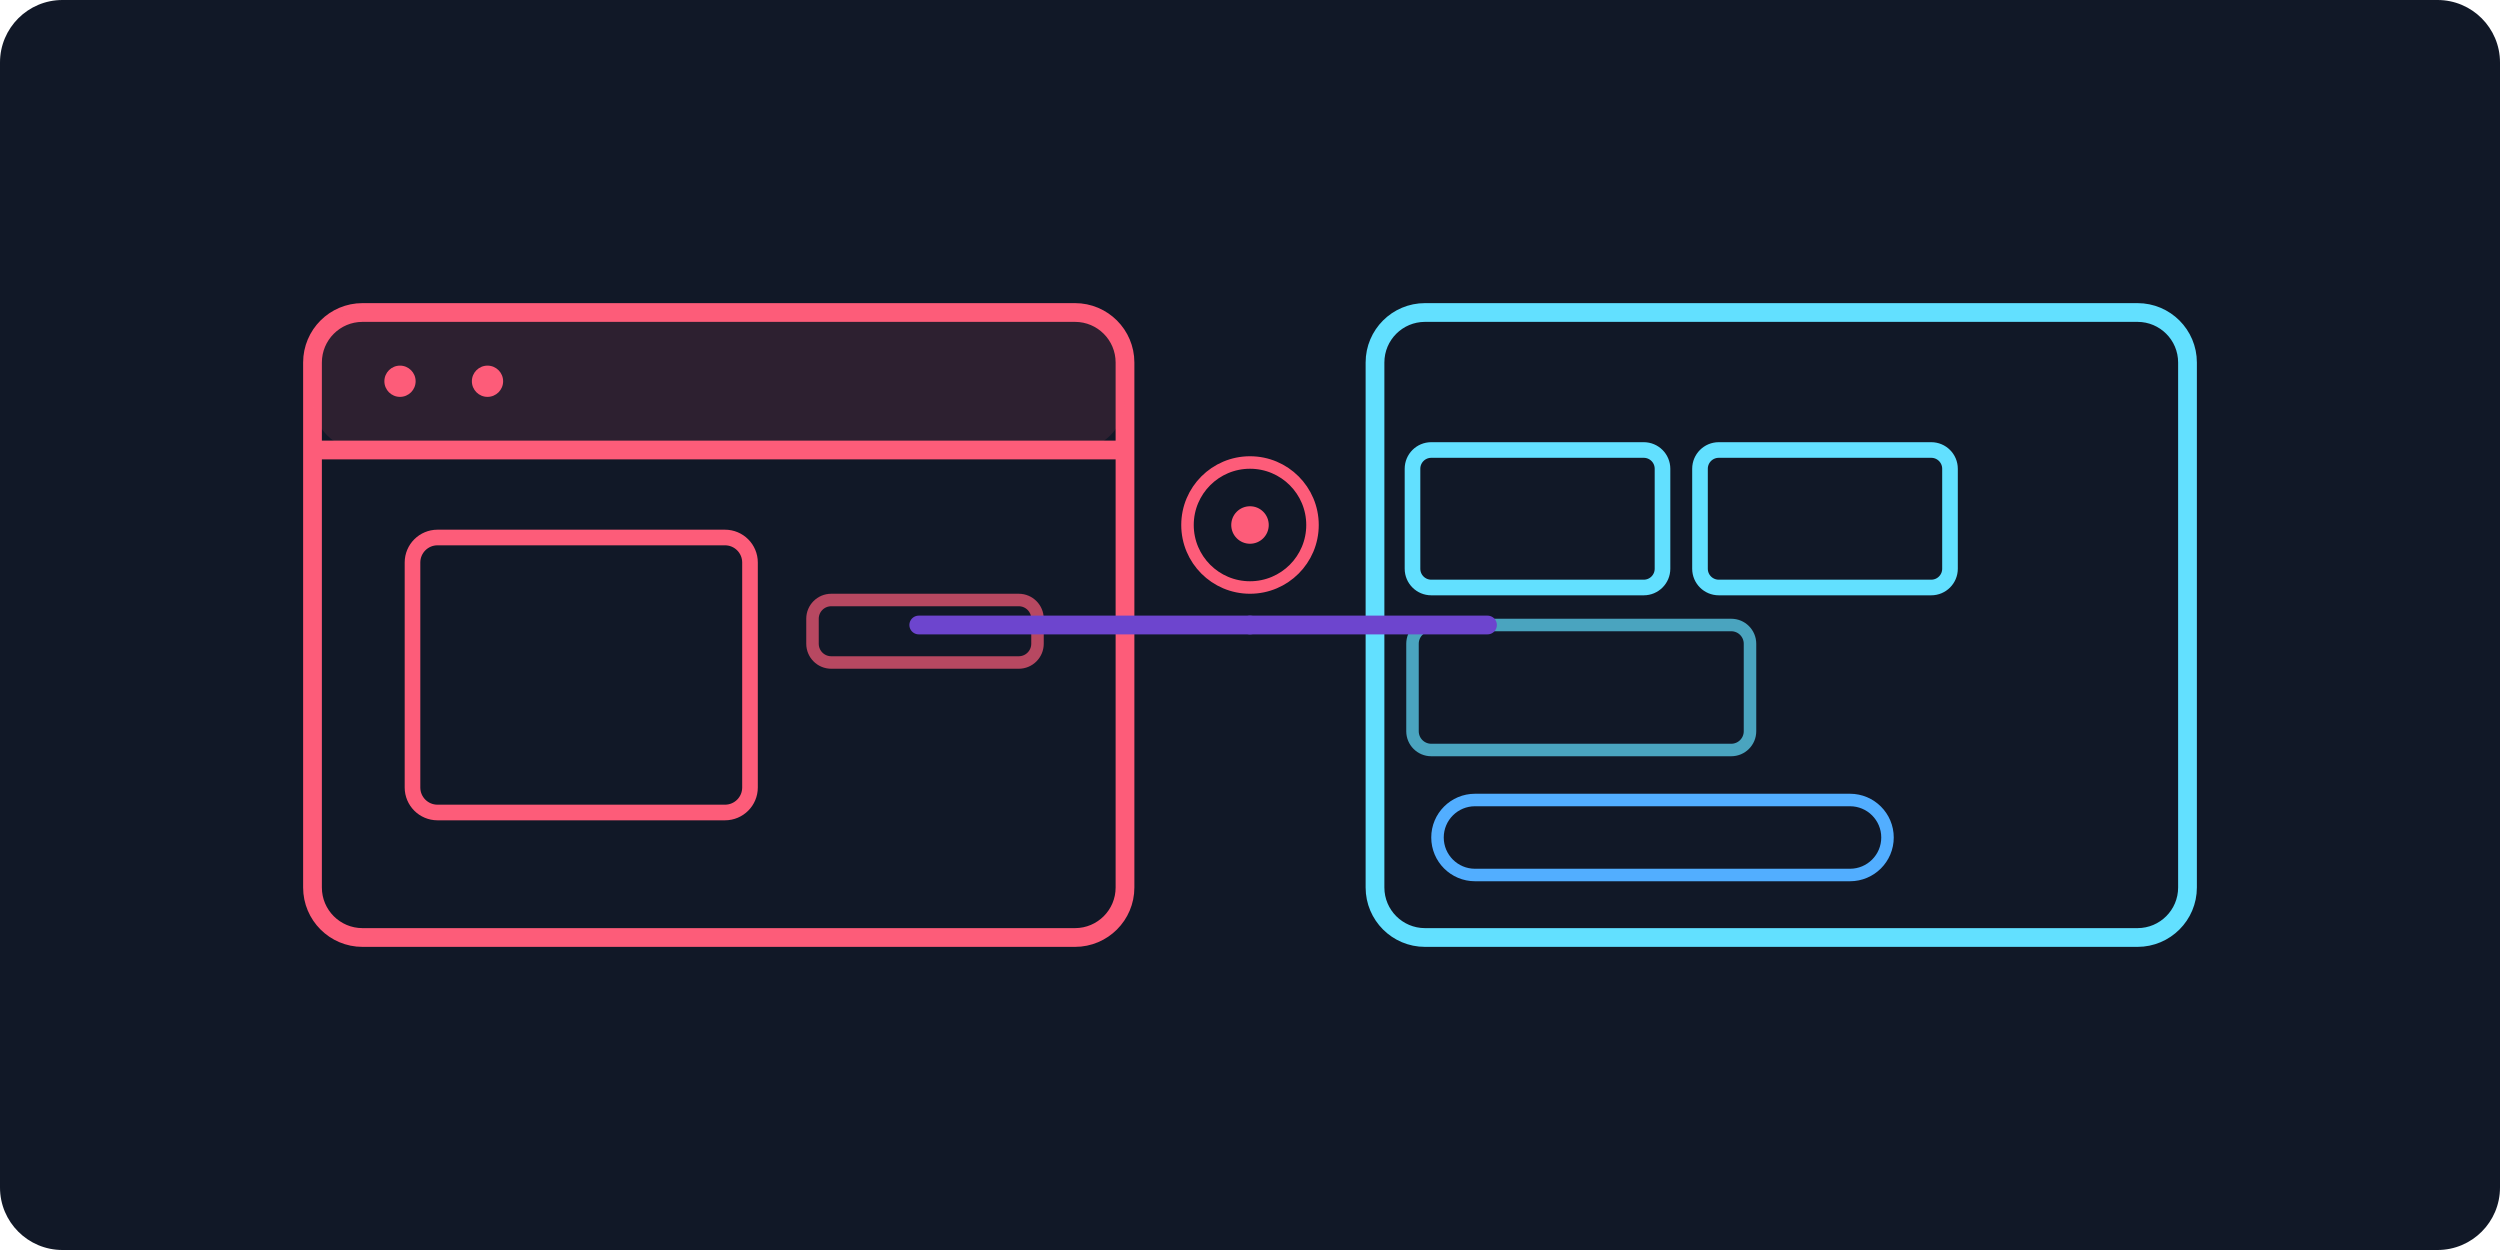
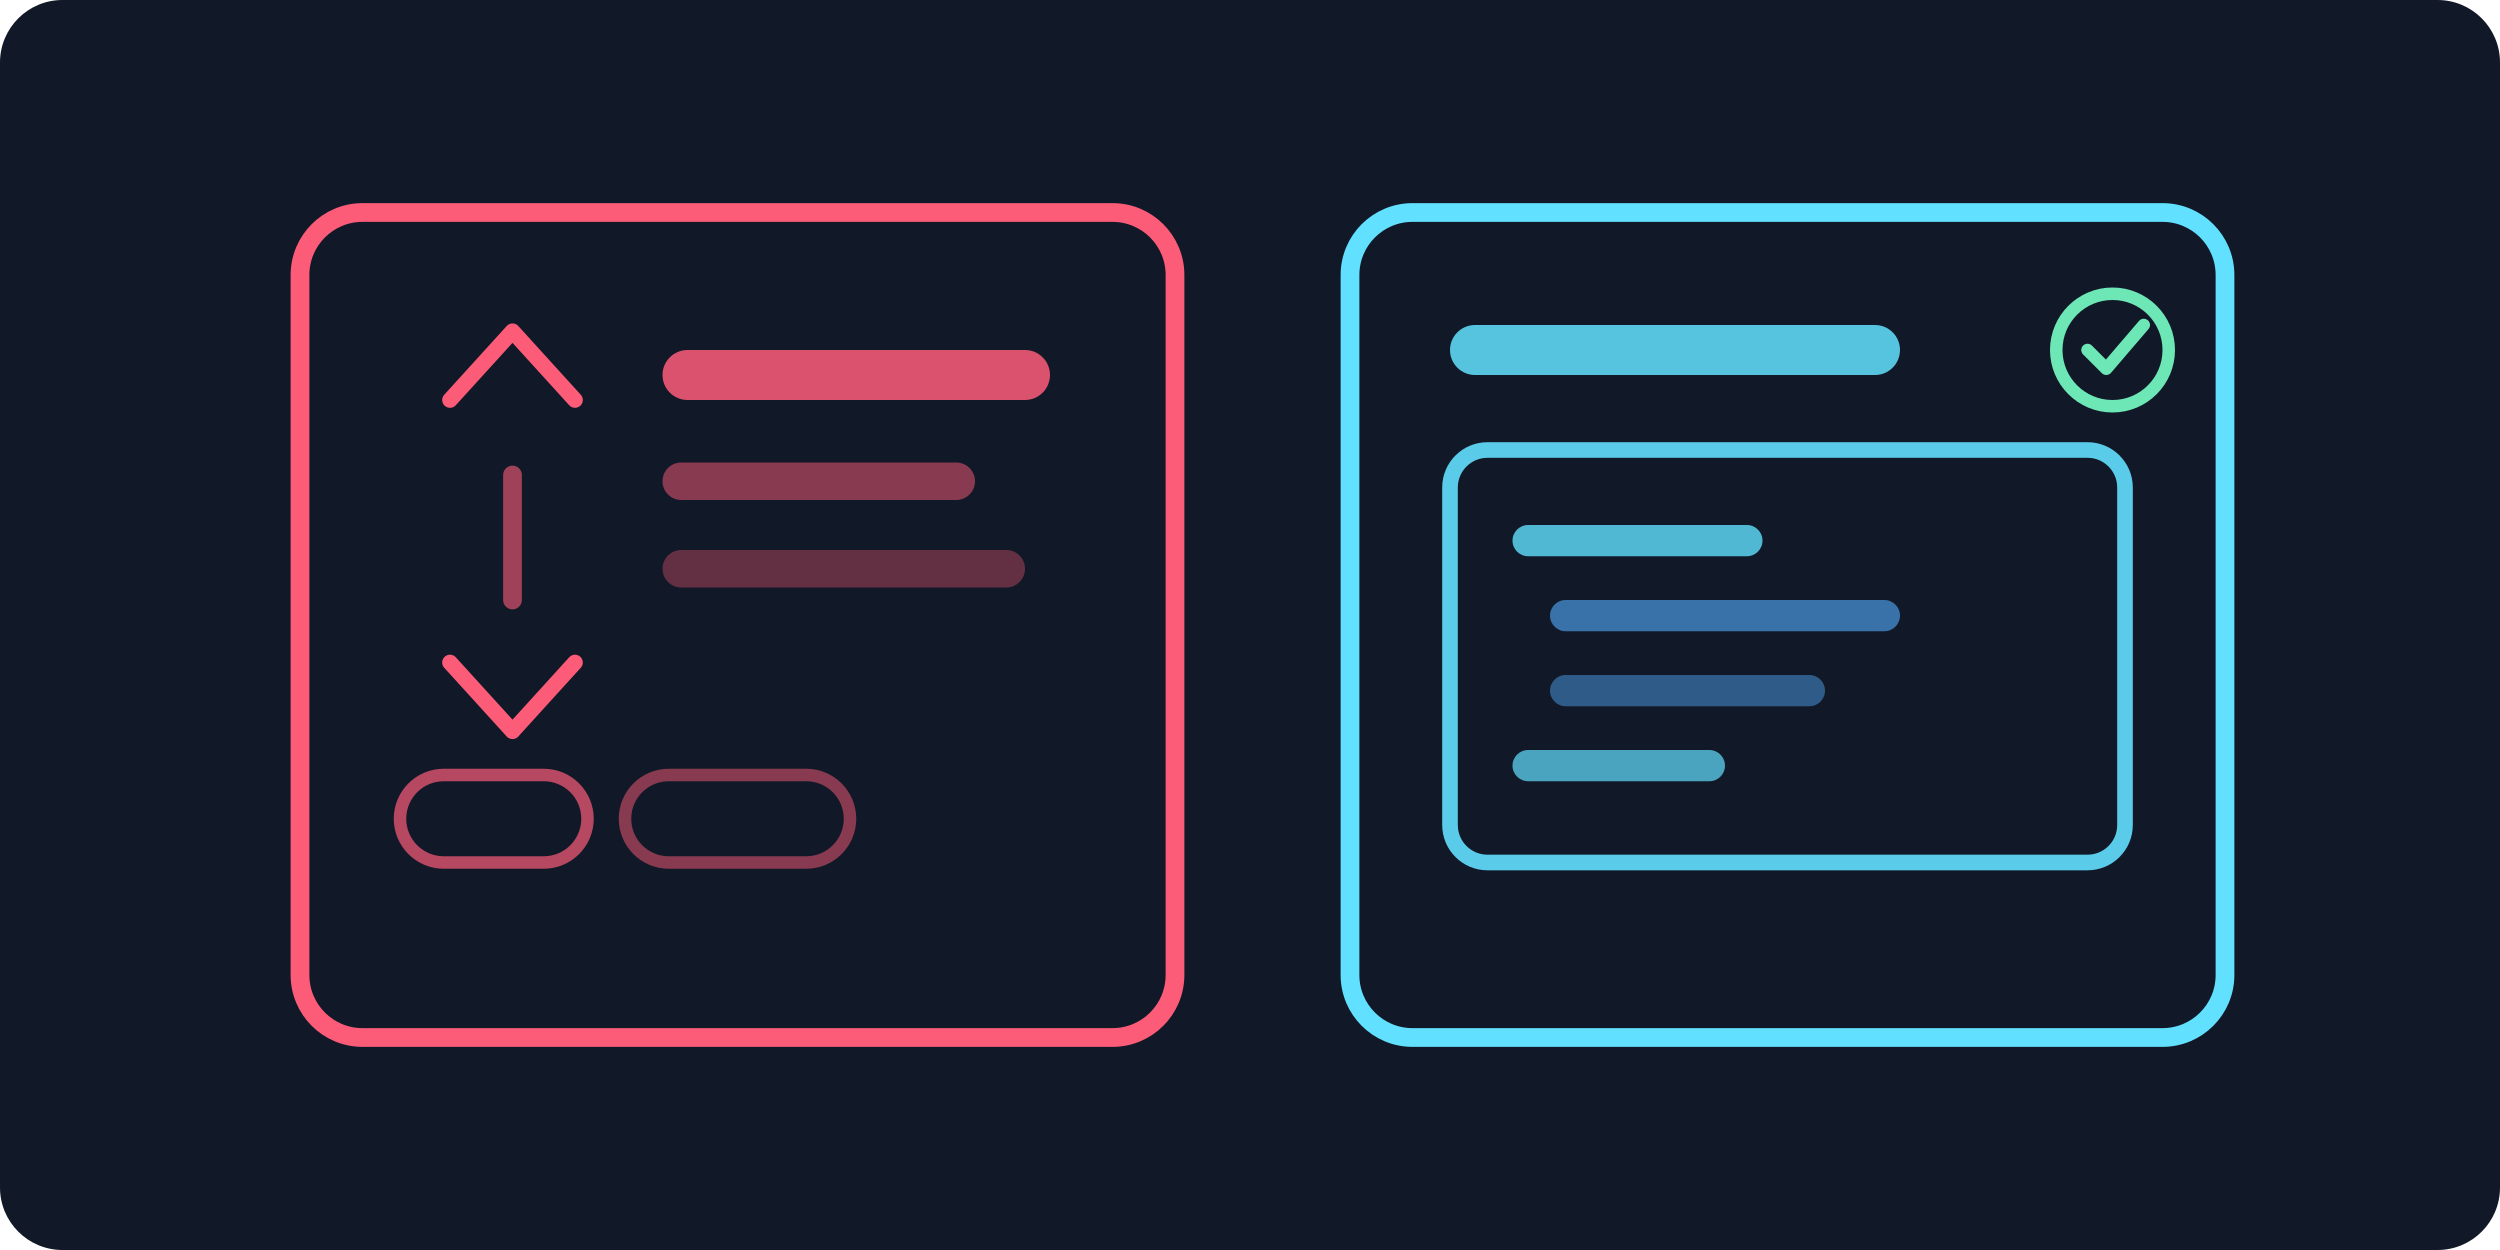
<svg xmlns="http://www.w3.org/2000/svg" width="400" height="200" viewBox="0 0 400 200" fill="none">
  <rect width="400" height="200" rx="10" fill="#111827" />
-   <rect x="50" y="50" width="130" height="100" rx="8" stroke="#FD5C79" stroke-width="3" />
-   <rect x="50" y="50" width="130" height="22" rx="8" fill="#FD5C79" opacity="0.12" />
-   <line x1="50" y1="72" x2="180" y2="72" stroke="#FD5C79" stroke-width="3" />
-   <circle cx="64" cy="61" r="2.5" fill="#FD5C79" />
-   <circle cx="78" cy="61" r="2.5" fill="#FD5C79" />
-   <rect x="66" y="86" width="54" height="44" rx="4" stroke="#FD5C79" stroke-width="2.5" />
-   <rect x="130" y="96" width="36" height="10" rx="3" stroke="#FD5C79" stroke-width="2" opacity="0.7" />
-   <rect x="220" y="50" width="130" height="100" rx="8" stroke="#62E0FF" stroke-width="3" />
-   <rect x="226" y="72" width="40" height="22" rx="3" stroke="#62E0FF" stroke-width="2.5" />
-   <rect x="272" y="72" width="40" height="22" rx="3" stroke="#62E0FF" stroke-width="2.5" />
-   <rect x="226" y="100" width="54" height="20" rx="3" stroke="#62E0FF" stroke-width="2" opacity="0.7" />
-   <rect x="230" y="128" width="72" height="12" rx="6" stroke="#52AEFF" stroke-width="2" />
-   <line x1="147" y1="100" x2="200" y2="100" stroke="#6D45CE" stroke-width="3" stroke-linecap="round" />
-   <line x1="200" y1="100" x2="238" y2="100" stroke="#6D45CE" stroke-width="3" stroke-linecap="round" />
-   <path d="M200 74a10 10 0 100 20 10 10 0 000-20z" stroke="#FD5C79" stroke-width="2" fill="none" />
-   <circle cx="200" cy="84" r="3" fill="#FD5C79" />
+   <rect x="48" y="34" width="140" height="132" rx="10" stroke="#FD5C79" stroke-width="3" />
+   <path d="M72 64l10-11 10 11" stroke="#FD5C79" stroke-width="2.5" stroke-linecap="round" stroke-linejoin="round" />
+   <line x1="82" y1="76" x2="82" y2="96" stroke="#FD5C79" stroke-width="3" opacity="0.6" stroke-linecap="round" />
+   <path d="M72 106l10 11 10-11" stroke="#FD5C79" stroke-width="2.5" stroke-linecap="round" stroke-linejoin="round" />
+   <rect x="106" y="56" width="62" height="8" rx="4" fill="#FD5C79" opacity="0.85" />
+   <rect x="106" y="74" width="50" height="6" rx="3" fill="#FD5C79" opacity="0.5" />
+   <rect x="106" y="88" width="58" height="6" rx="3" fill="#FD5C79" opacity="0.35" />
+   <rect x="64" y="124" width="30" height="14" rx="7" stroke="#FD5C79" stroke-width="2" opacity="0.7" />
+   <rect x="100" y="124" width="36" height="14" rx="7" stroke="#FD5C79" stroke-width="2" opacity="0.5" />
+   <rect x="216" y="34" width="140" height="132" rx="10" stroke="#62E0FF" stroke-width="3" />
+   <rect x="232" y="52" width="72" height="8" rx="4" fill="#62E0FF" opacity="0.85" />
+   <circle cx="338" cy="56" r="9" stroke="#6EE7B7" stroke-width="2" />
+   <path d="M334 56l3 3 6-7" stroke="#6EE7B7" stroke-width="2" stroke-linecap="round" stroke-linejoin="round" />
+   <rect x="232" y="72" width="108" height="66" rx="6" stroke="#62E0FF" stroke-width="2.5" opacity="0.9" />
+   <rect x="242" y="84" width="40" height="5" rx="2.5" fill="#62E0FF" opacity="0.8" />
+   <rect x="248" y="96" width="56" height="5" rx="2.5" fill="#52AEFF" opacity="0.6" />
+   <rect x="248" y="108" width="44" height="5" rx="2.5" fill="#52AEFF" opacity="0.45" />
+   <rect x="242" y="120" width="34" height="5" rx="2.5" fill="#62E0FF" opacity="0.7" />
</svg>
